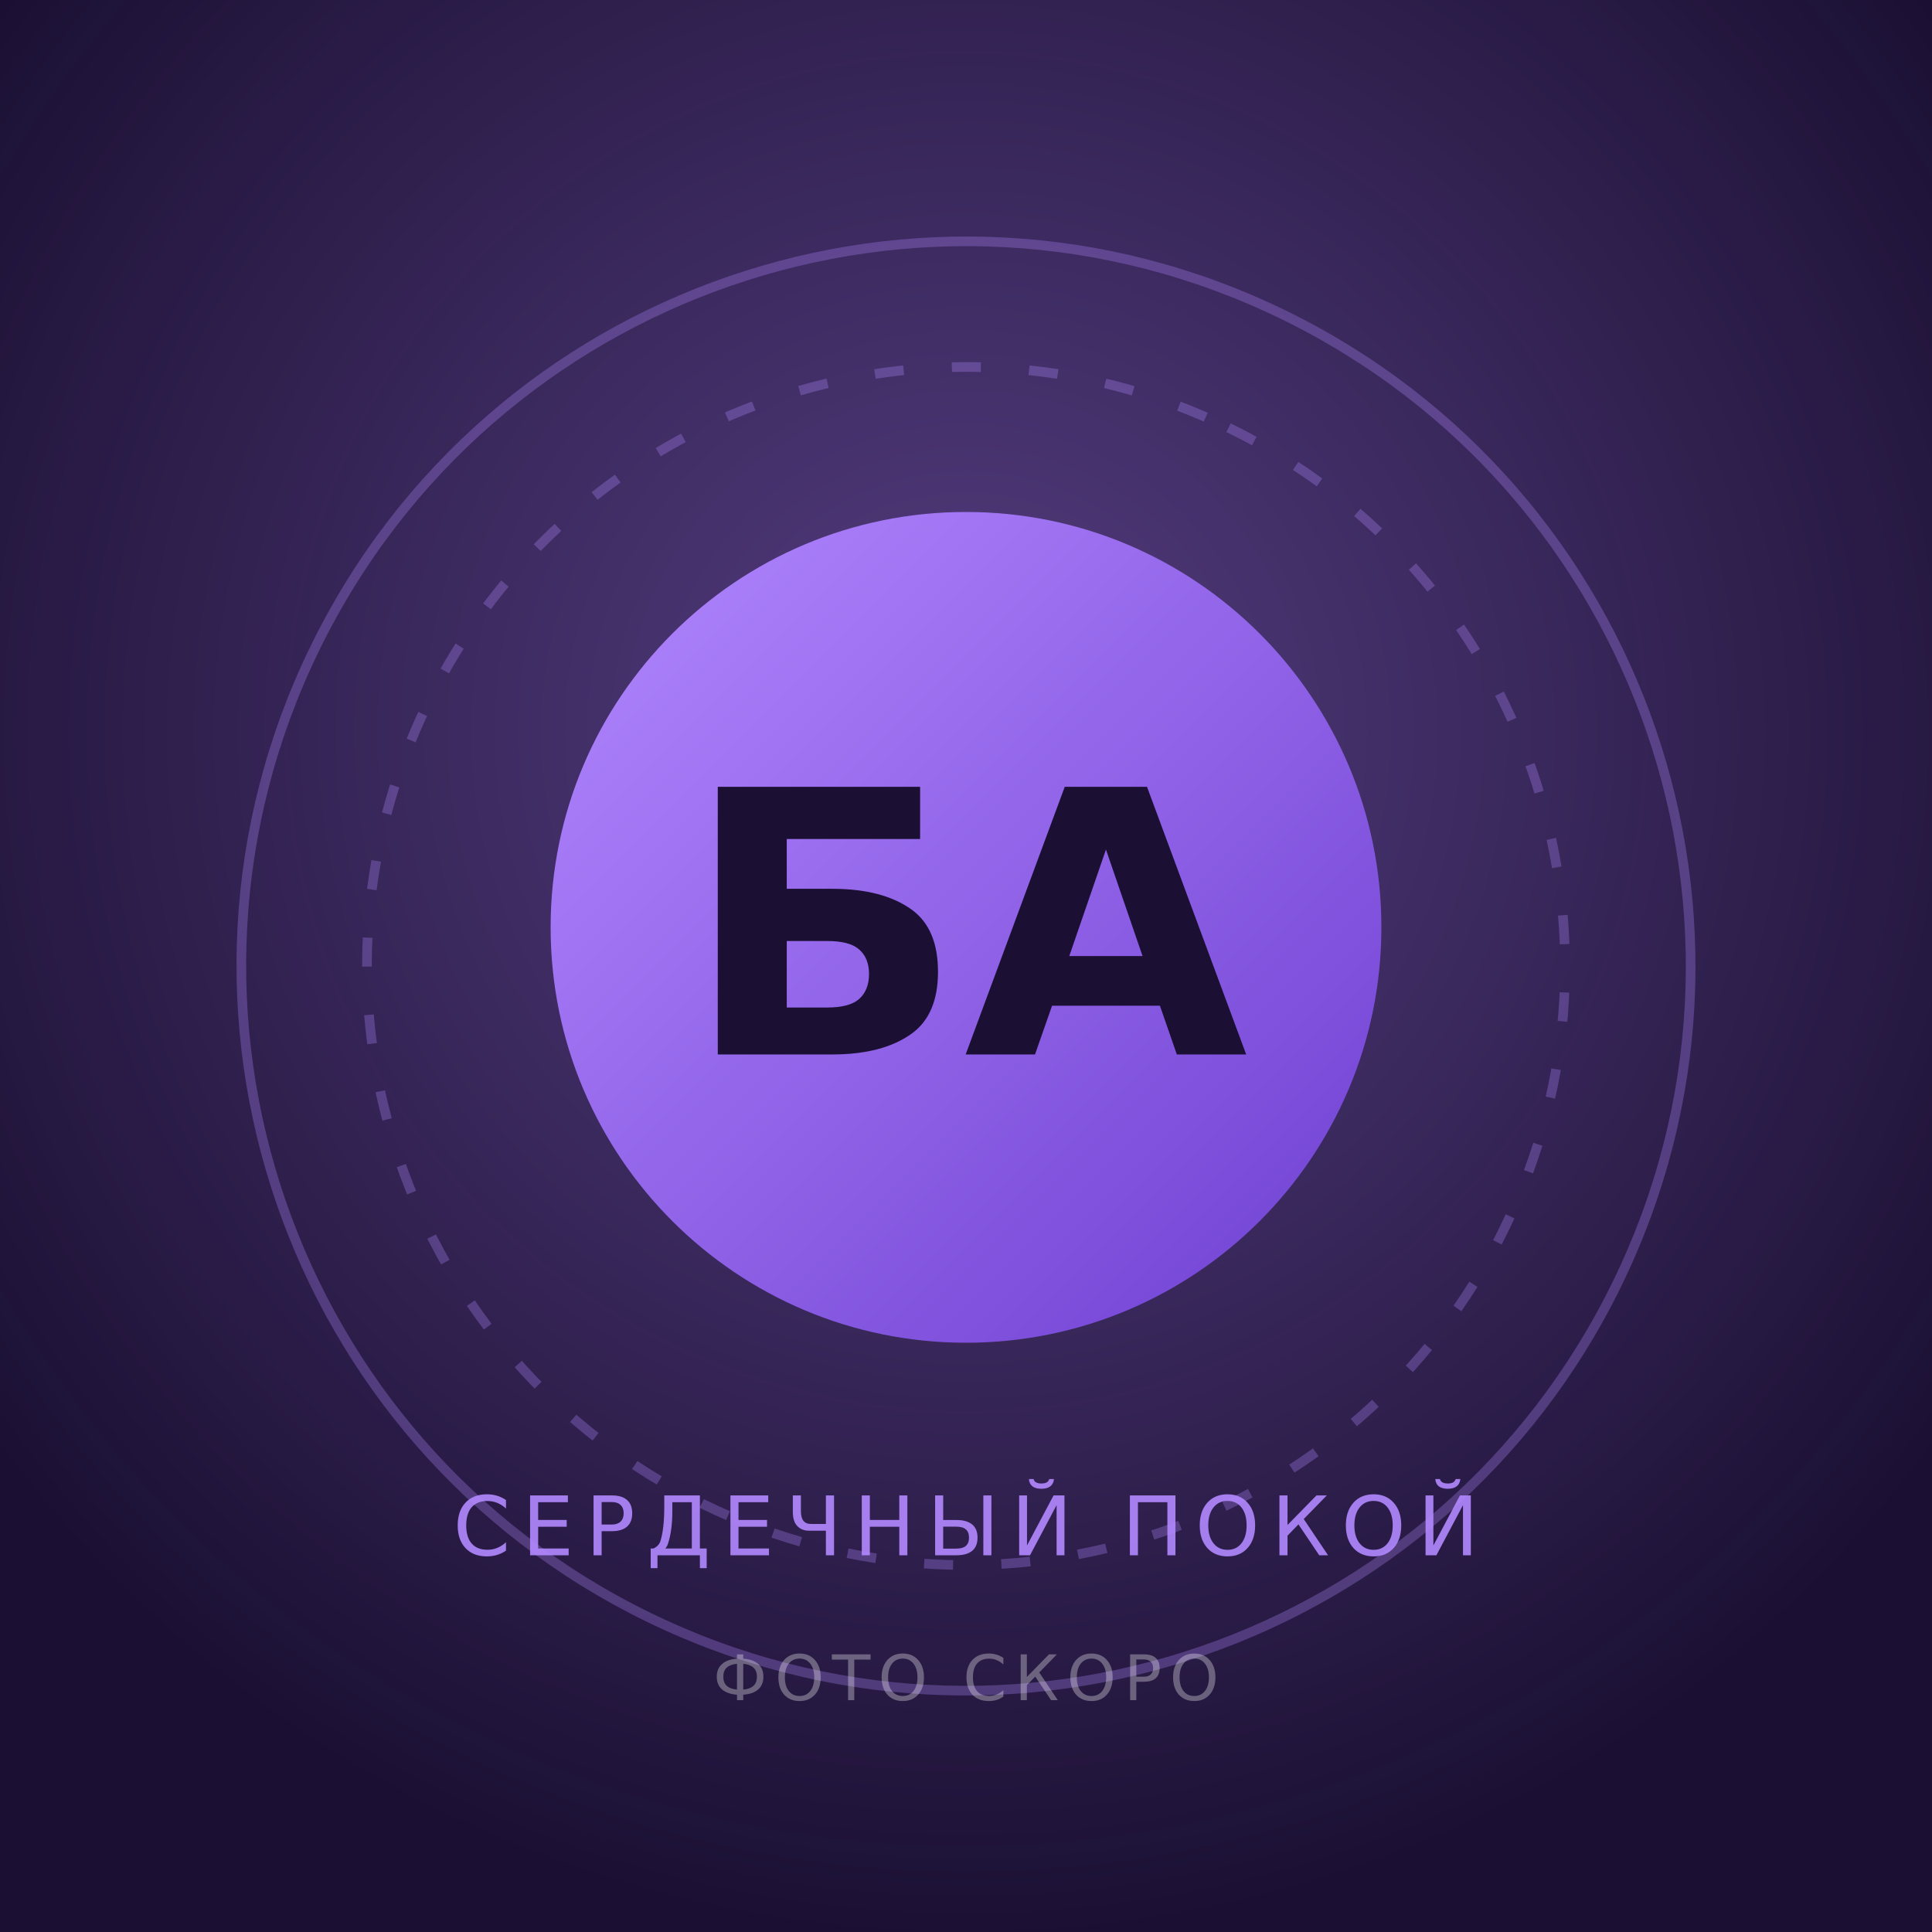
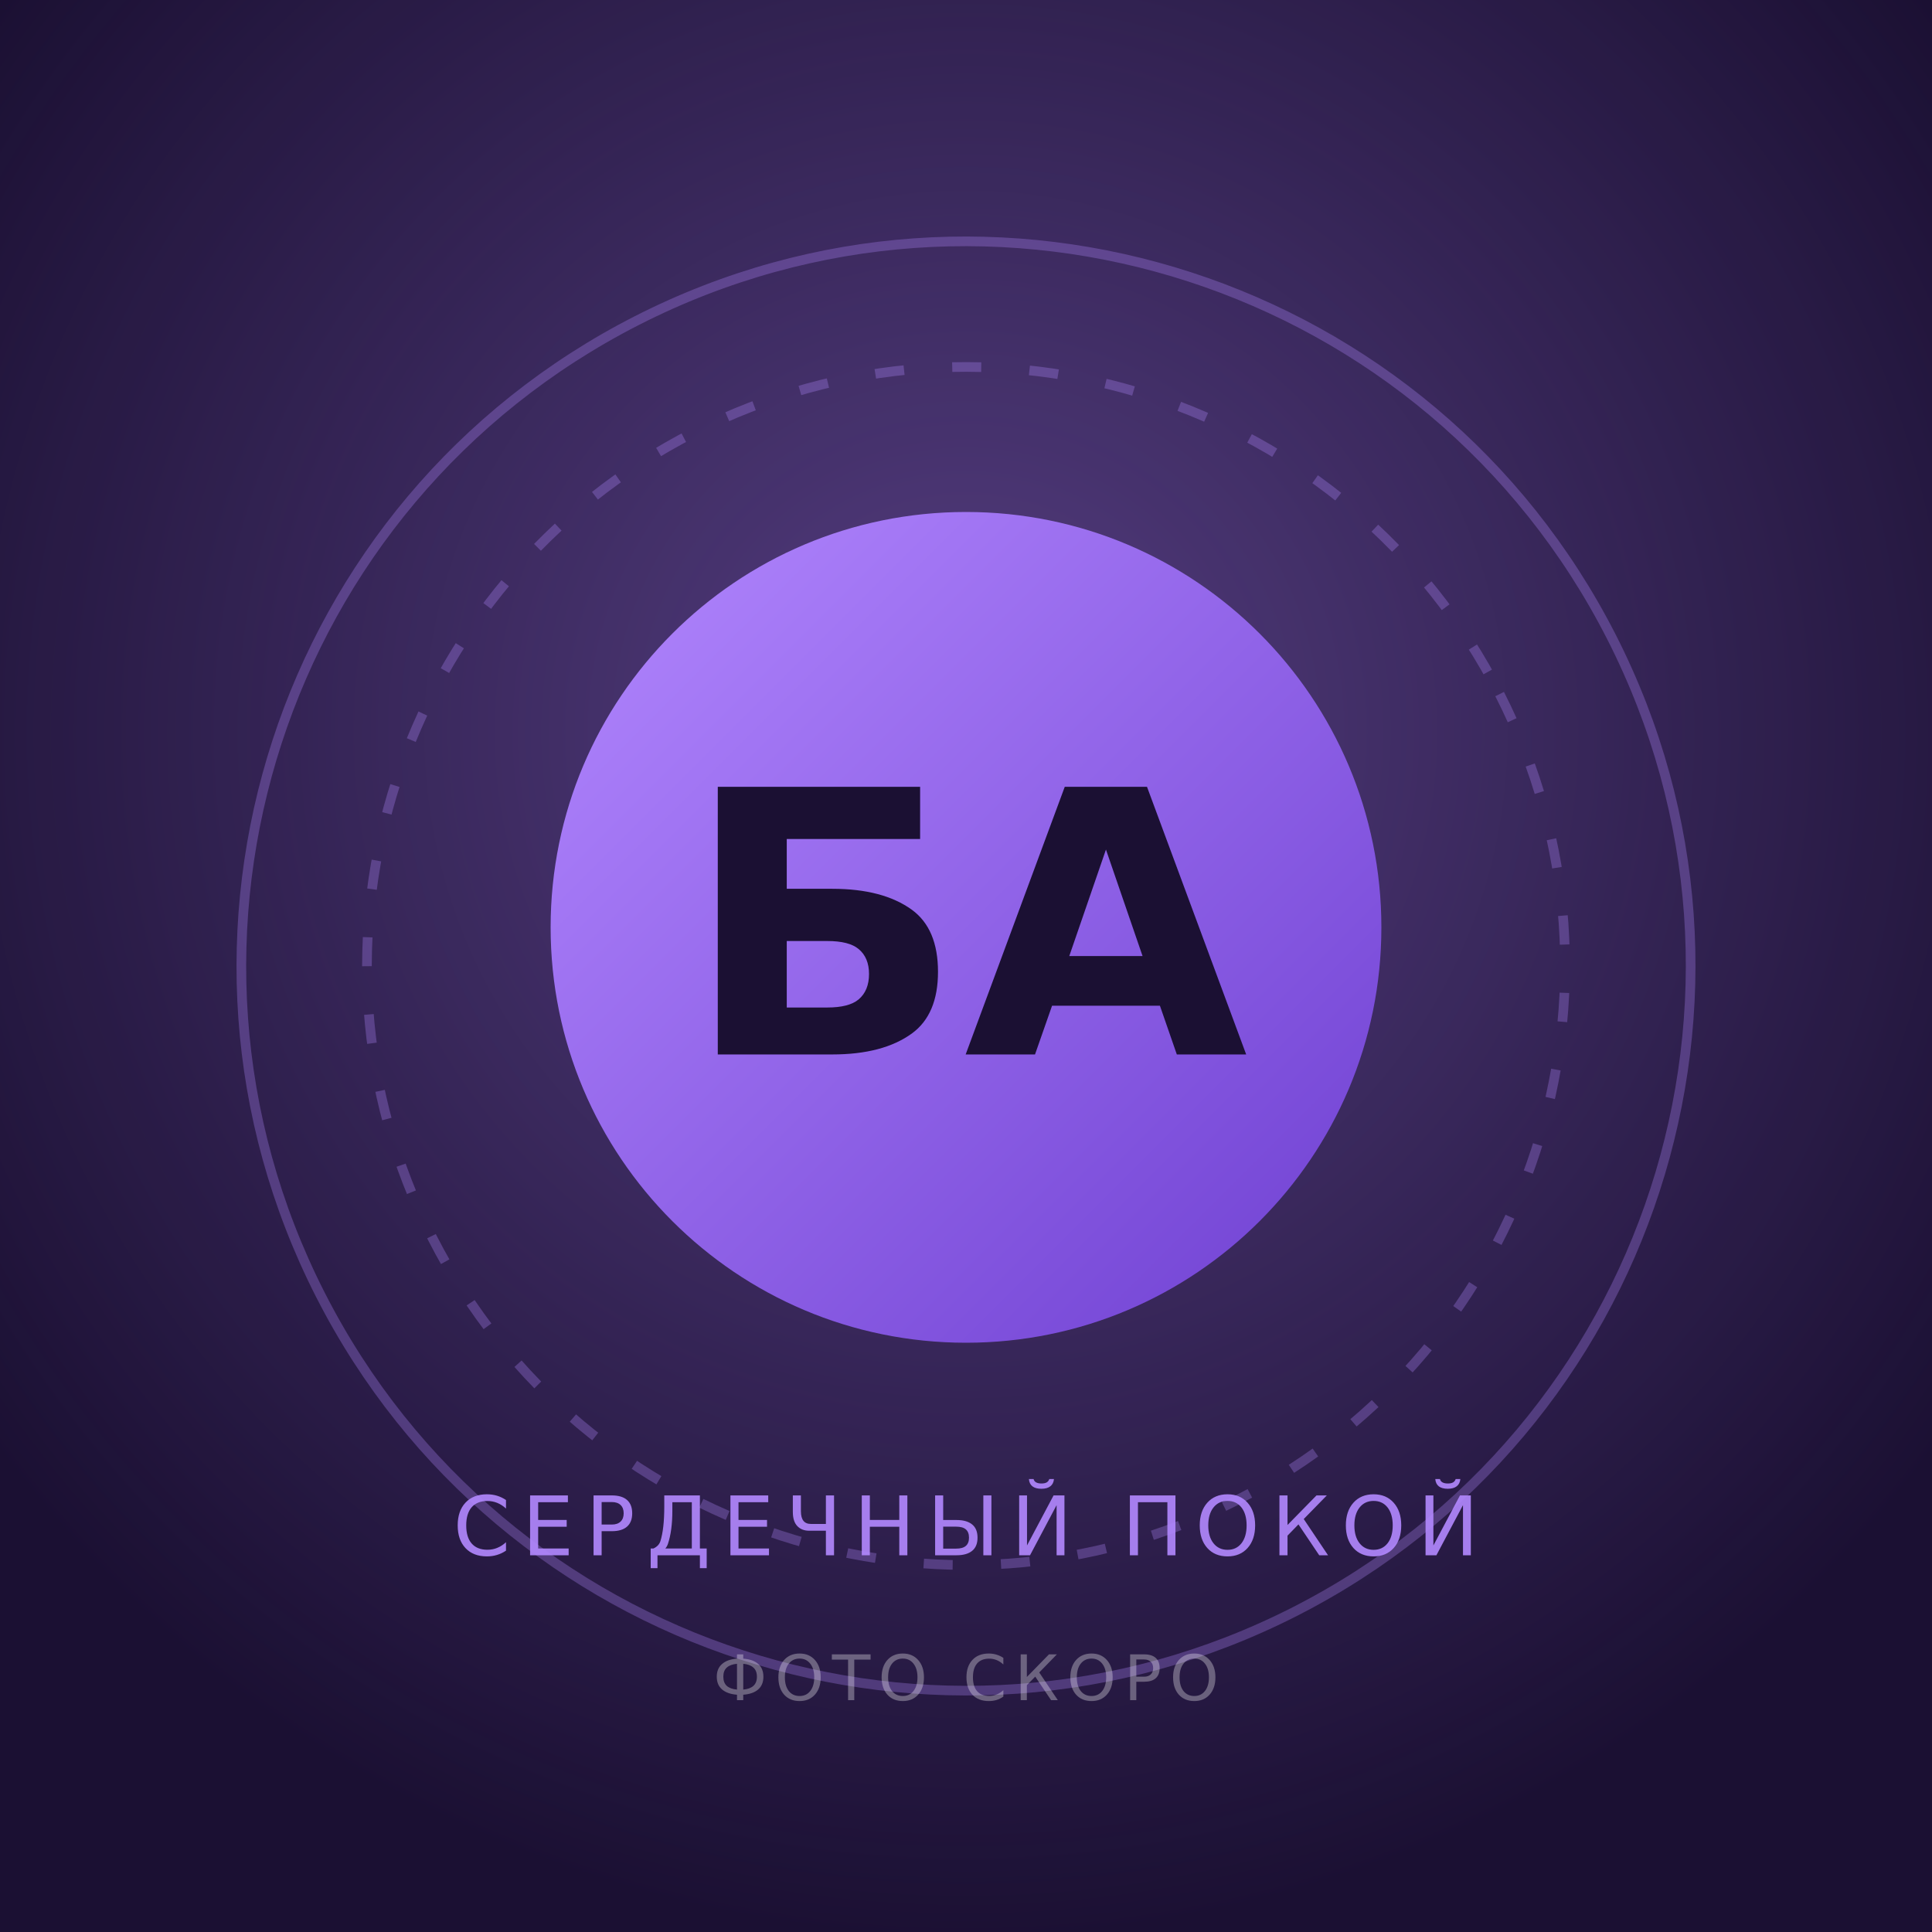
<svg xmlns="http://www.w3.org/2000/svg" viewBox="0 0 400 400" width="400" height="400" role="img" aria-label="Баба Анастасия Егоровна — портрет">
  <defs>
    <linearGradient id="g" x1="0" y1="0" x2="1" y2="1">
      <stop offset="0%" stop-color="#B388FF" />
      <stop offset="100%" stop-color="#6E3FD1" />
    </linearGradient>
    <radialGradient id="glow" cx="50%" cy="38%" r="62%">
      <stop offset="0%" stop-color="#B388FF" stop-opacity=".38" />
      <stop offset="100%" stop-color="#B388FF" stop-opacity="0" />
    </radialGradient>
  </defs>
  <rect width="400" height="400" fill="#1B1033" />
  <rect width="400" height="400" fill="url(#glow)" />
-   <g transform="rotate(296 200 200)" opacity=".30" fill="none" stroke="#B388FF" stroke-width="2">
+   <g transform="rotate(333 200 200)" opacity=".30" fill="none" stroke="#B388FF" stroke-width="2">
    <circle cx="200" cy="200" r="150" />
    <circle cx="200" cy="200" r="124" stroke-dasharray="6 10" />
  </g>
  <circle cx="200" cy="192" r="86" fill="url(#g)" />
  <text x="200" y="192" text-anchor="middle" dominant-baseline="central" font-family="Syne,Verdana,DejaVu Sans,sans-serif" font-size="76" font-weight="800" fill="#1B1033">БА</text>
  <text x="200" y="322" text-anchor="middle" font-family="Verdana,DejaVu Sans,sans-serif" font-size="17" letter-spacing="2.4" fill="#B388FF" opacity=".9">СЕРДЕЧНЫЙ ПОКОЙ</text>
  <text x="200" y="352" text-anchor="middle" font-family="Verdana,DejaVu Sans,sans-serif" font-size="13" letter-spacing="1.6" fill="#ffffff" opacity=".32">ФОТО СКОРО</text>
</svg>
